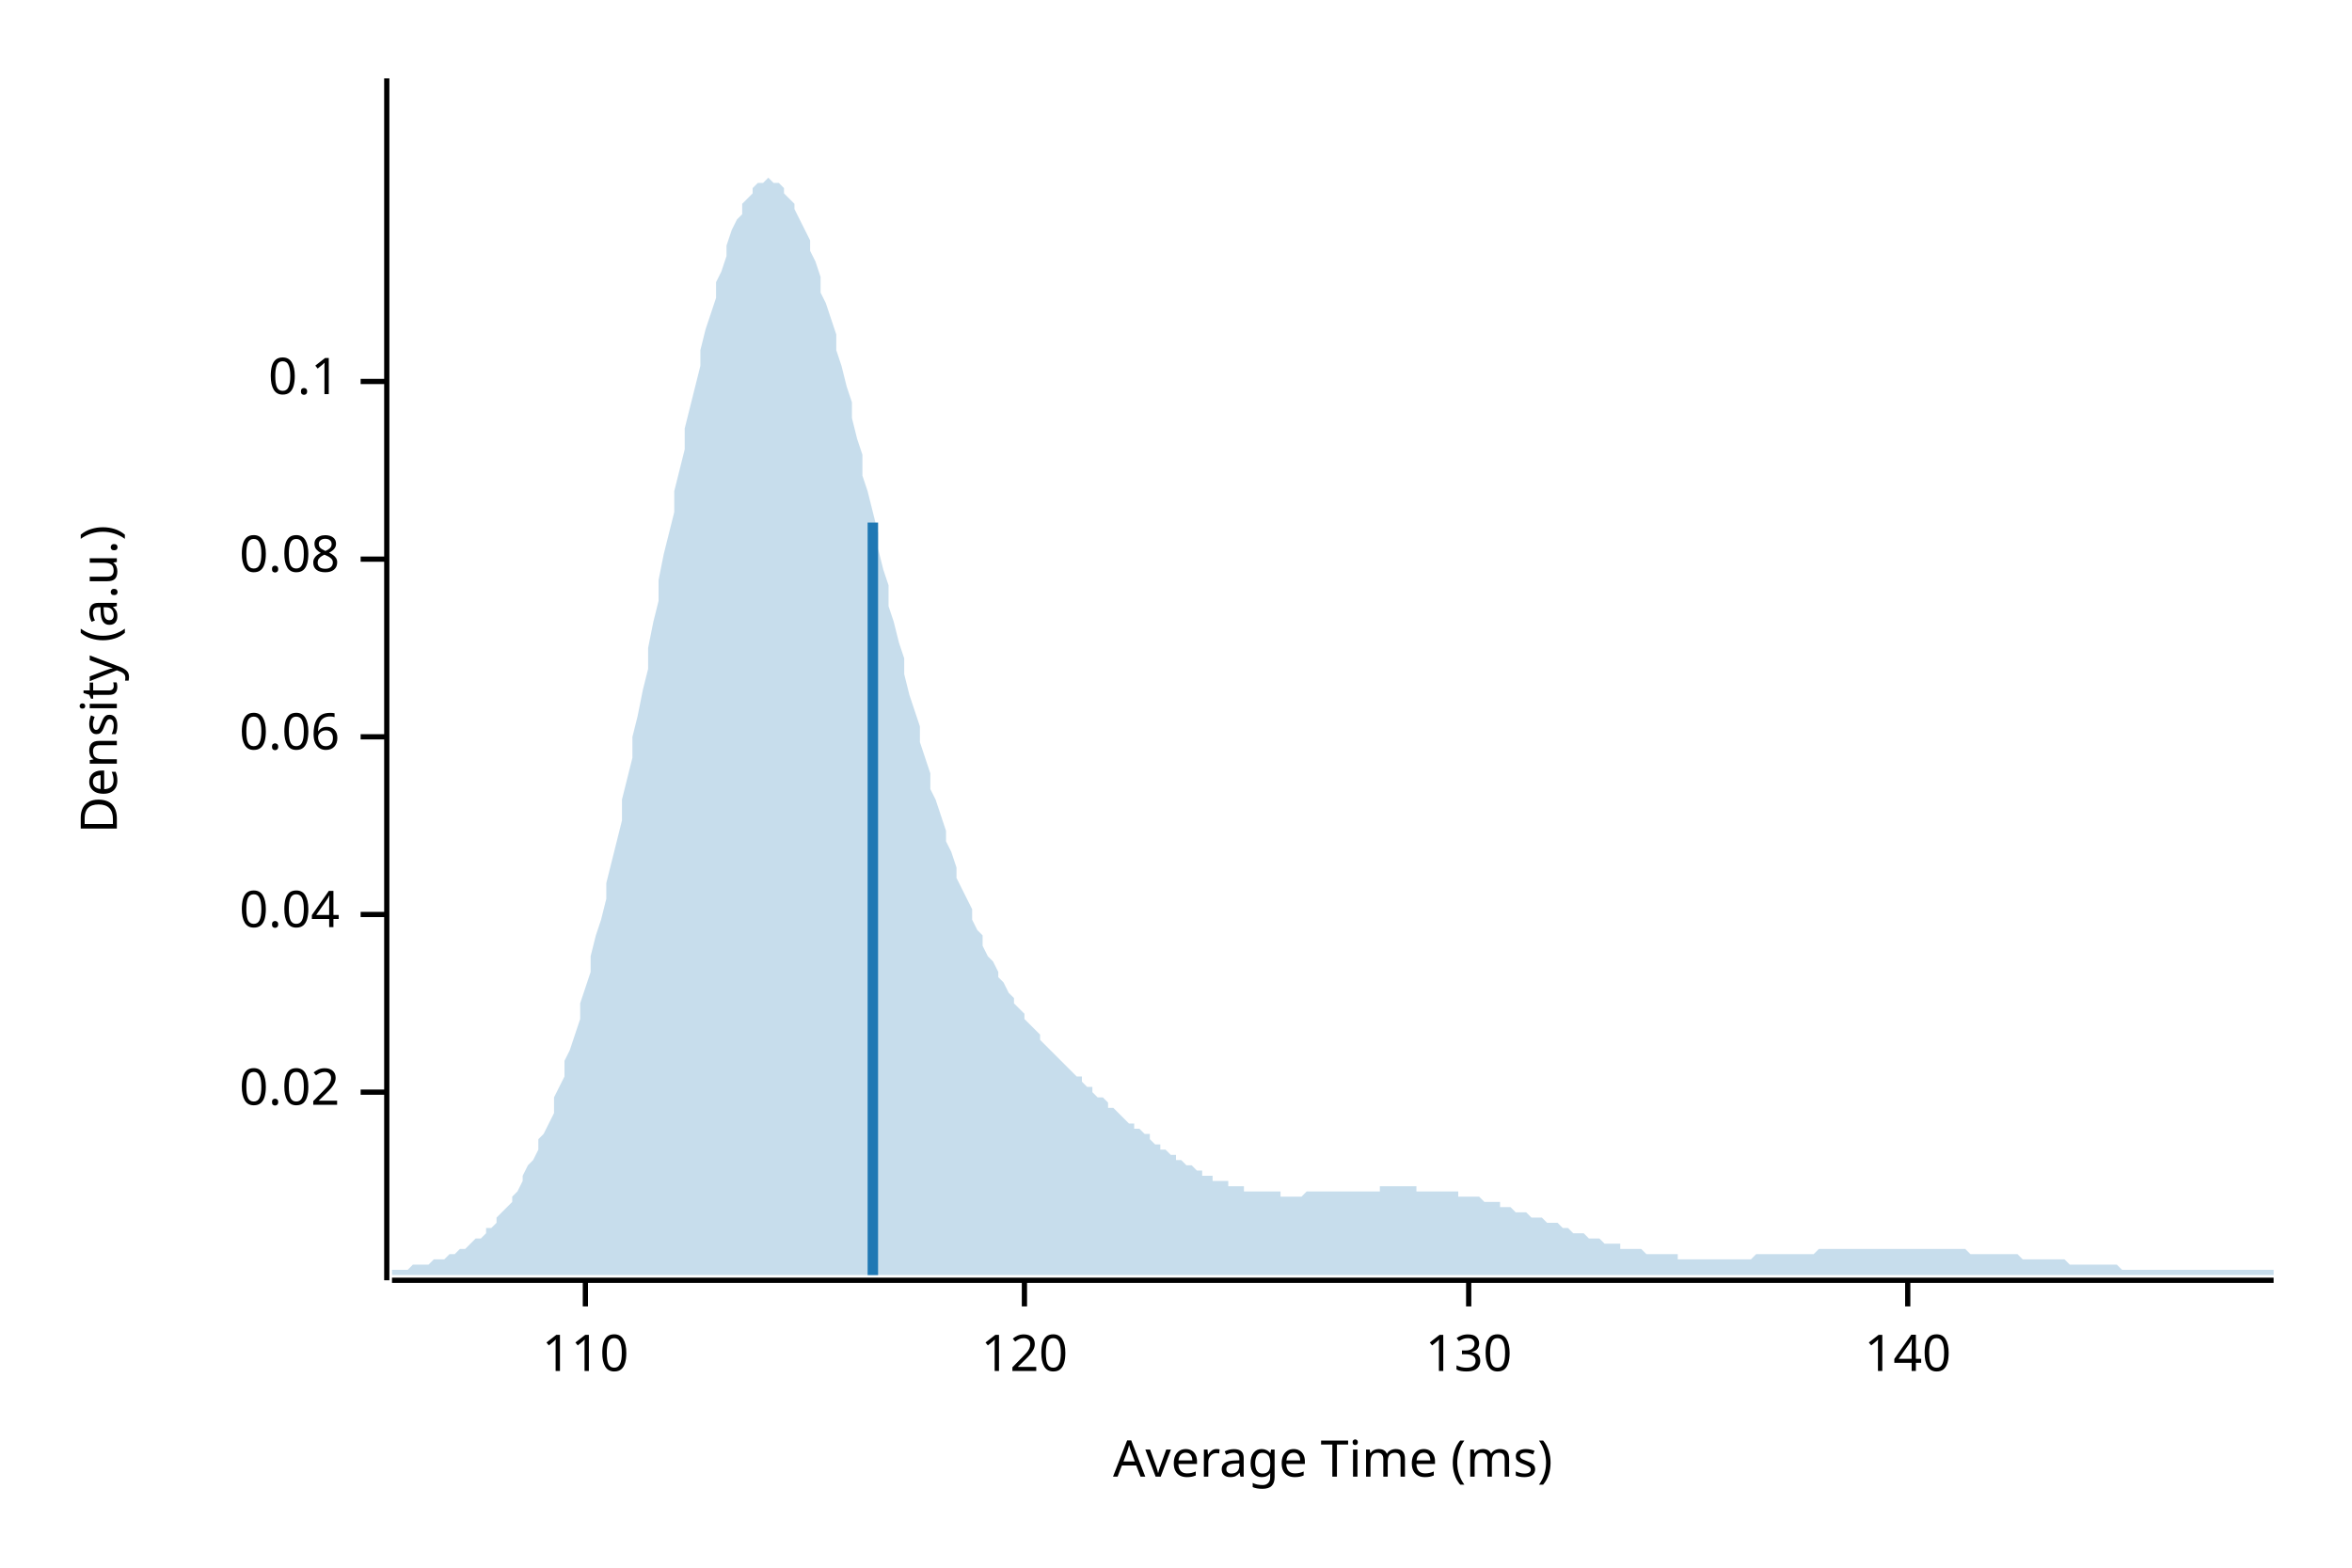
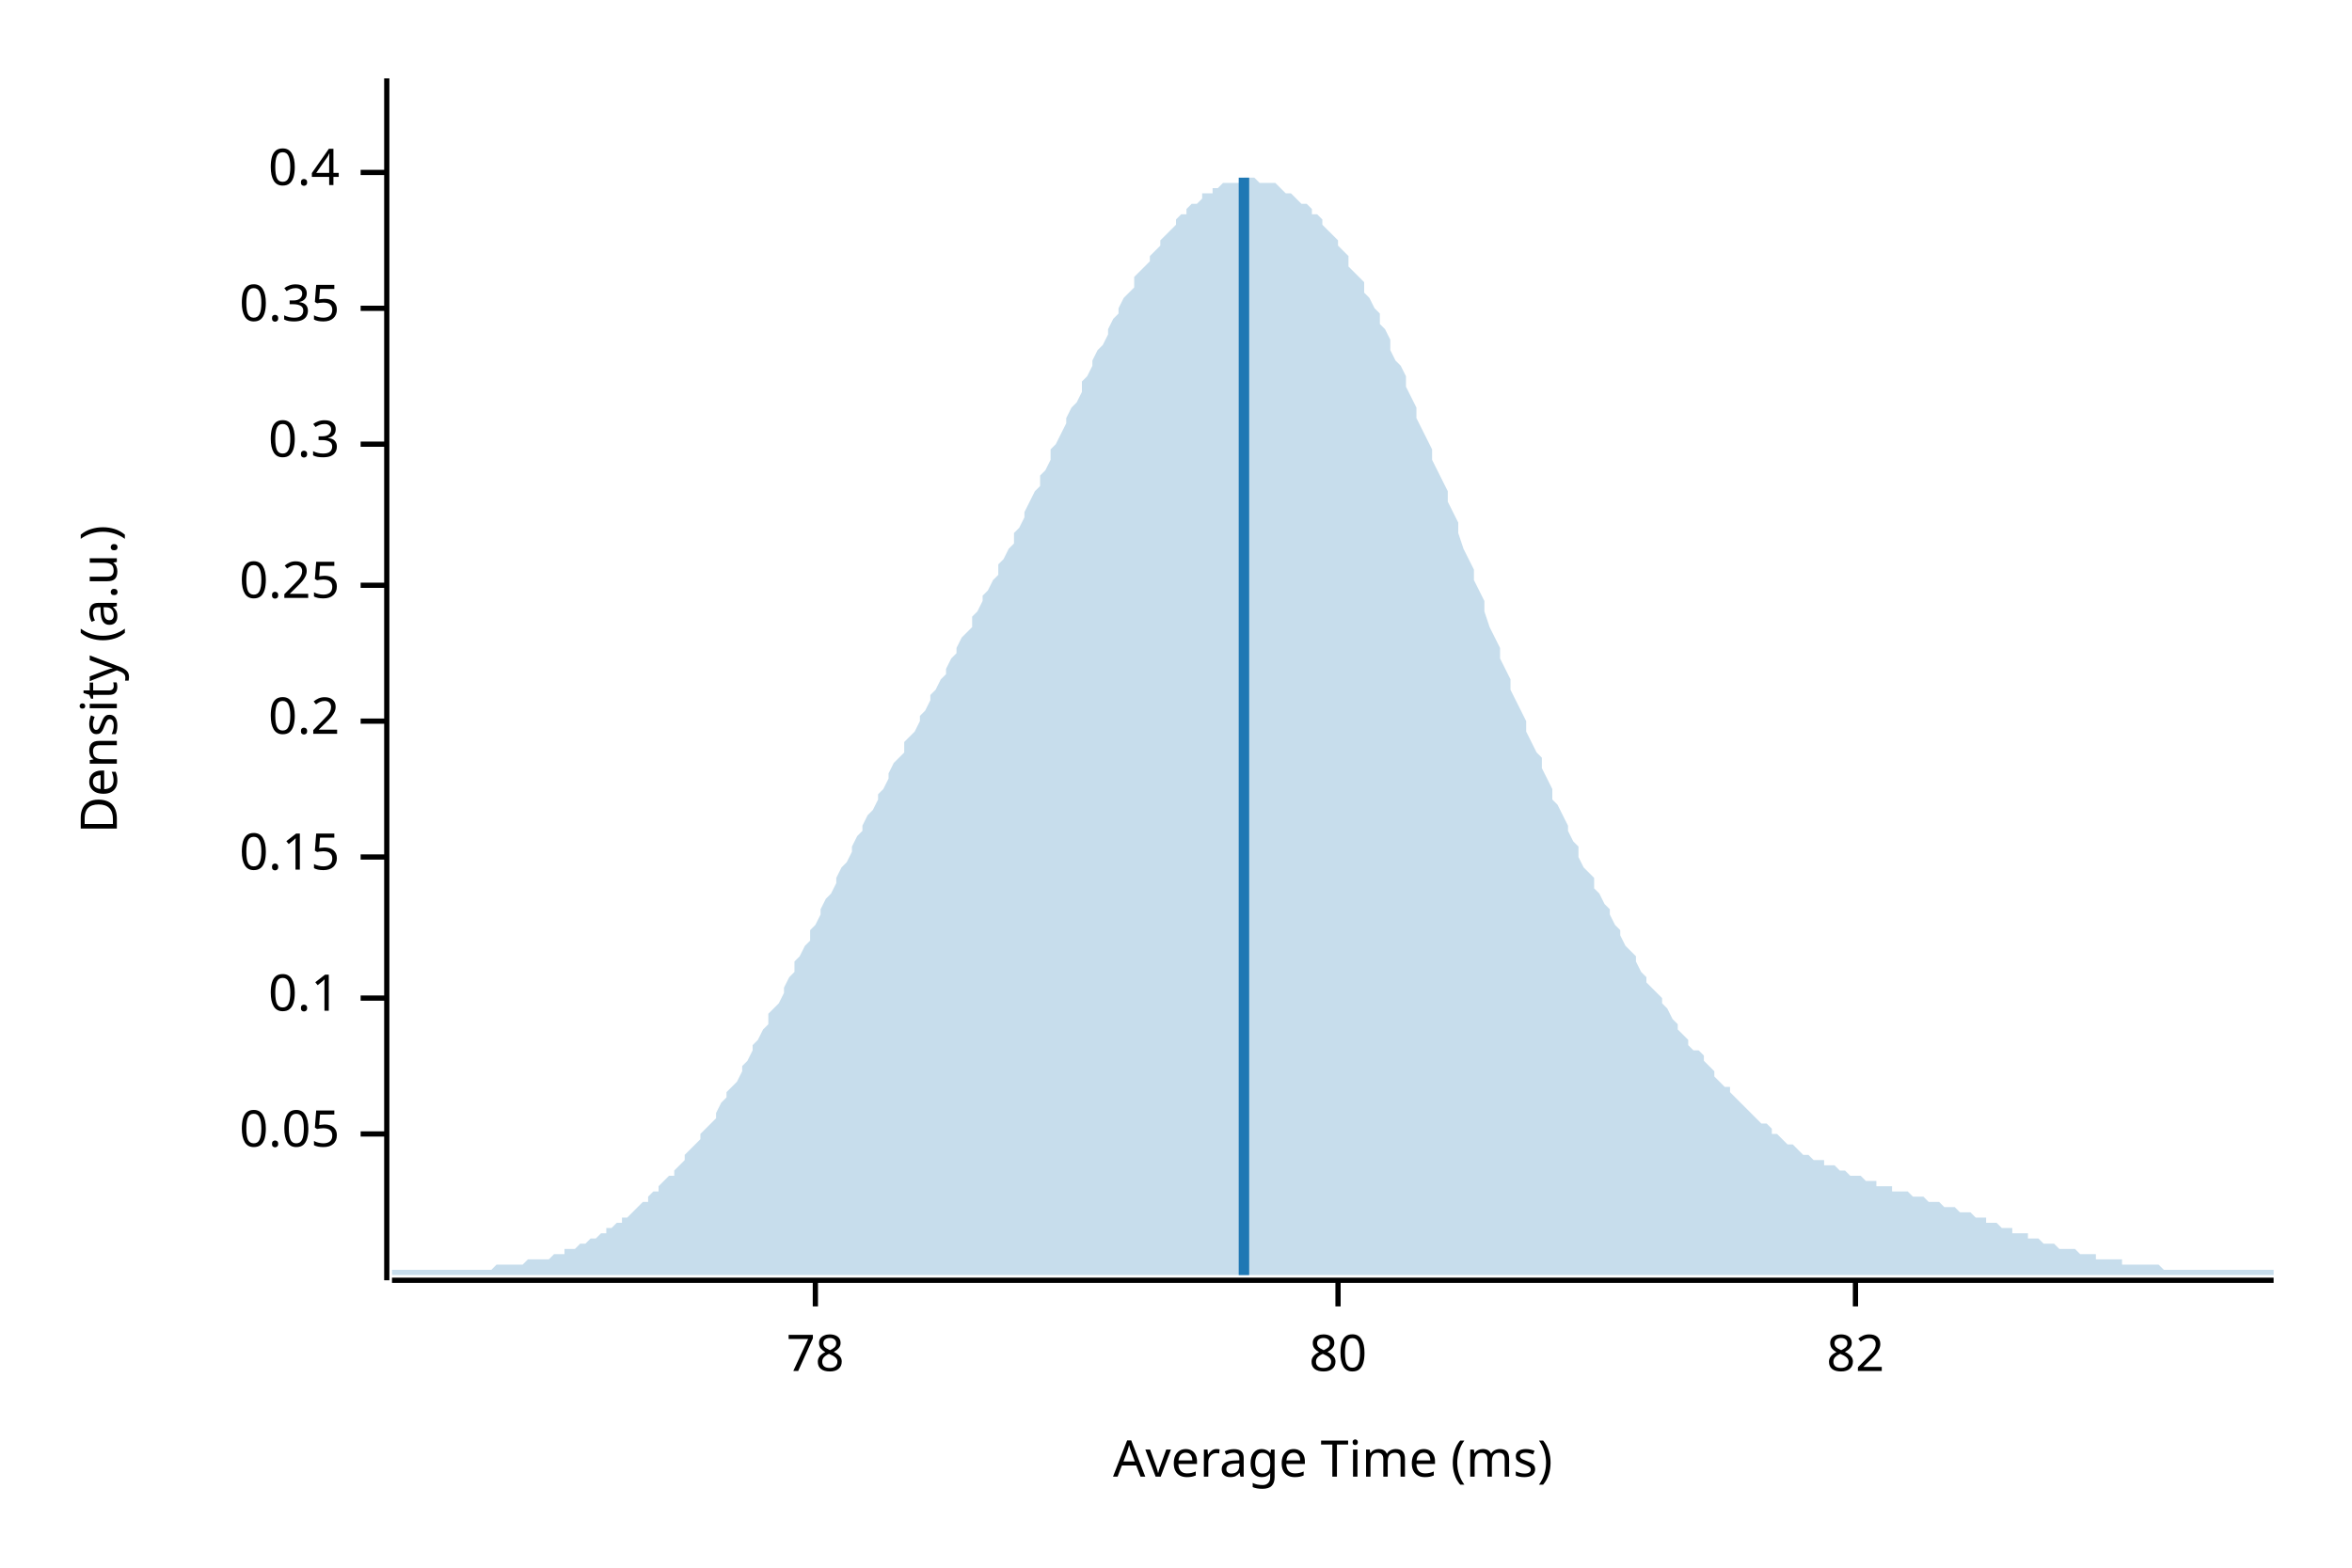
<svg xmlns="http://www.w3.org/2000/svg" width="450" height="300" viewBox="0 0 450 300">
  <text x="15" y="130" dy="0.76em" text-anchor="middle" font-family="sans-serif" font-size="9.677" opacity="1" fill="#000000" transform="rotate(270, 15, 130)">
Density (a.u.)
</text>
  <text x="255" y="285" dy="-0.5ex" text-anchor="middle" font-family="sans-serif" font-size="9.677" opacity="1" fill="#000000">
Average Time (ms)
</text>
  <polyline fill="none" opacity="1" stroke="#000000" stroke-width="1" points="74,15 74,245 " />
-   <text x="65" y="209" dy="0.5ex" text-anchor="end" font-family="sans-serif" font-size="9.677" opacity="1" fill="#000000">
- 0.02
+   <text x="65" y="217" dy="0.5ex" text-anchor="end" font-family="sans-serif" font-size="9.677" opacity="1" fill="#000000">
+ 0.05
</text>
-   <polyline fill="none" opacity="1" stroke="#000000" stroke-width="1" points="69,209 74,209 " />
-   <text x="65" y="175" dy="0.5ex" text-anchor="end" font-family="sans-serif" font-size="9.677" opacity="1" fill="#000000">
- 0.04
- </text>
-   <polyline fill="none" opacity="1" stroke="#000000" stroke-width="1" points="69,175 74,175 " />
-   <text x="65" y="141" dy="0.5ex" text-anchor="end" font-family="sans-serif" font-size="9.677" opacity="1" fill="#000000">
- 0.06
- </text>
-   <polyline fill="none" opacity="1" stroke="#000000" stroke-width="1" points="69,141 74,141 " />
-   <text x="65" y="107" dy="0.5ex" text-anchor="end" font-family="sans-serif" font-size="9.677" opacity="1" fill="#000000">
- 0.08
- </text>
-   <polyline fill="none" opacity="1" stroke="#000000" stroke-width="1" points="69,107 74,107 " />
-   <text x="65" y="73" dy="0.5ex" text-anchor="end" font-family="sans-serif" font-size="9.677" opacity="1" fill="#000000">
+   <polyline fill="none" opacity="1" stroke="#000000" stroke-width="1" points="69,217 74,217 " />
+   <text x="65" y="191" dy="0.5ex" text-anchor="end" font-family="sans-serif" font-size="9.677" opacity="1" fill="#000000">
0.1
</text>
-   <polyline fill="none" opacity="1" stroke="#000000" stroke-width="1" points="69,73 74,73 " />
+   <polyline fill="none" opacity="1" stroke="#000000" stroke-width="1" points="69,191 74,191 " />
+   <text x="65" y="164" dy="0.5ex" text-anchor="end" font-family="sans-serif" font-size="9.677" opacity="1" fill="#000000">
+ 0.15
+ </text>
+   <polyline fill="none" opacity="1" stroke="#000000" stroke-width="1" points="69,164 74,164 " />
+   <text x="65" y="138" dy="0.5ex" text-anchor="end" font-family="sans-serif" font-size="9.677" opacity="1" fill="#000000">
+ 0.2
+ </text>
+   <polyline fill="none" opacity="1" stroke="#000000" stroke-width="1" points="69,138 74,138 " />
+   <text x="65" y="112" dy="0.5ex" text-anchor="end" font-family="sans-serif" font-size="9.677" opacity="1" fill="#000000">
+ 0.25
+ </text>
+   <polyline fill="none" opacity="1" stroke="#000000" stroke-width="1" points="69,112 74,112 " />
+   <text x="65" y="85" dy="0.5ex" text-anchor="end" font-family="sans-serif" font-size="9.677" opacity="1" fill="#000000">
+ 0.3
+ </text>
+   <polyline fill="none" opacity="1" stroke="#000000" stroke-width="1" points="69,85 74,85 " />
+   <text x="65" y="59" dy="0.5ex" text-anchor="end" font-family="sans-serif" font-size="9.677" opacity="1" fill="#000000">
+ 0.35
+ </text>
+   <polyline fill="none" opacity="1" stroke="#000000" stroke-width="1" points="69,59 74,59 " />
+   <text x="65" y="33" dy="0.5ex" text-anchor="end" font-family="sans-serif" font-size="9.677" opacity="1" fill="#000000">
+ 0.4
+ </text>
+   <polyline fill="none" opacity="1" stroke="#000000" stroke-width="1" points="69,33 74,33 " />
  <polyline fill="none" opacity="1" stroke="#000000" stroke-width="1" points="75,245 435,245 " />
-   <text x="112" y="255" dy="0.76em" text-anchor="middle" font-family="sans-serif" font-size="9.677" opacity="1" fill="#000000">
- 110
+   <text x="156" y="255" dy="0.76em" text-anchor="middle" font-family="sans-serif" font-size="9.677" opacity="1" fill="#000000">
+ 78
</text>
-   <polyline fill="none" opacity="1" stroke="#000000" stroke-width="1" points="112,245 112,250 " />
-   <text x="196" y="255" dy="0.76em" text-anchor="middle" font-family="sans-serif" font-size="9.677" opacity="1" fill="#000000">
- 120
+   <polyline fill="none" opacity="1" stroke="#000000" stroke-width="1" points="156,245 156,250 " />
+   <text x="256" y="255" dy="0.76em" text-anchor="middle" font-family="sans-serif" font-size="9.677" opacity="1" fill="#000000">
+ 80
</text>
-   <polyline fill="none" opacity="1" stroke="#000000" stroke-width="1" points="196,245 196,250 " />
-   <text x="281" y="255" dy="0.76em" text-anchor="middle" font-family="sans-serif" font-size="9.677" opacity="1" fill="#000000">
- 130
+   <polyline fill="none" opacity="1" stroke="#000000" stroke-width="1" points="256,245 256,250 " />
+   <text x="355" y="255" dy="0.76em" text-anchor="middle" font-family="sans-serif" font-size="9.677" opacity="1" fill="#000000">
+ 82
</text>
-   <polyline fill="none" opacity="1" stroke="#000000" stroke-width="1" points="281,245 281,250 " />
-   <text x="365" y="255" dy="0.76em" text-anchor="middle" font-family="sans-serif" font-size="9.677" opacity="1" fill="#000000">
- 140
- </text>
-   <polyline fill="none" opacity="1" stroke="#000000" stroke-width="1" points="365,245 365,250 " />
-   <polygon opacity="0.25" fill="#1F78B4" points="75,243 75,243 76,243 77,243 77,243 78,243 79,242 80,242 80,242 81,242 82,242 82,242 83,241 84,241 85,241 85,241 86,240 87,240 87,240 88,239 89,239 90,238 90,238 91,237 92,237 93,236 93,235 94,235 95,234 95,233 96,232 97,231 98,230 98,229 99,228 100,226 100,225 101,223 102,222 103,220 103,218 104,217 105,215 106,213 106,210 107,208 108,206 108,203 109,201 110,198 111,195 111,192 112,189 113,186 113,183 114,179 115,176 116,172 116,169 117,165 118,161 119,157 119,153 120,149 121,145 121,141 122,137 123,132 124,128 124,124 125,119 126,115 126,111 127,106 128,102 129,98 129,94 130,90 131,86 131,82 132,78 133,74 134,70 134,67 135,63 136,60 137,57 137,54 138,52 139,49 139,47 140,44 141,42 142,41 142,39 143,38 144,37 144,36 145,35 146,35 147,34 147,34 148,35 149,35 150,36 150,37 151,38 152,39 152,40 153,42 154,44 155,46 155,48 156,50 157,53 157,56 158,58 159,61 160,64 160,67 161,70 162,74 163,77 163,80 164,84 165,87 165,91 166,94 167,98 168,102 168,105 169,109 170,112 170,116 171,119 172,123 173,126 173,129 174,133 175,136 176,139 176,142 177,145 178,148 178,151 179,153 180,156 181,159 181,161 182,163 183,166 183,168 184,170 185,172 186,174 186,176 187,178 188,179 188,181 189,183 190,184 191,186 191,187 192,188 193,190 194,191 194,192 195,193 196,194 196,195 197,196 198,197 199,198 199,199 200,200 201,201 201,201 202,202 203,203 204,204 204,204 205,205 206,206 207,206 207,207 208,208 209,208 209,209 210,210 211,210 212,211 212,212 213,212 214,213 214,213 215,214 216,215 217,215 217,216 218,216 219,217 220,217 220,218 221,219 222,219 222,220 223,220 224,221 225,221 225,222 226,222 227,223 227,223 228,223 229,224 230,224 230,225 231,225 232,225 232,226 233,226 234,226 235,226 235,227 236,227 237,227 238,227 238,228 239,228 240,228 240,228 241,228 242,228 243,228 243,228 244,228 245,228 245,229 246,229 247,229 248,229 248,229 249,229 250,228 251,228 251,228 252,228 253,228 253,228 254,228 255,228 256,228 256,228 257,228 258,228 258,228 259,228 260,228 261,228 261,228 262,228 263,228 264,228 264,227 265,227 266,227 266,227 267,227 268,227 269,227 269,227 270,227 271,227 271,228 272,228 273,228 274,228 274,228 275,228 276,228 277,228 277,228 278,228 279,228 279,229 280,229 281,229 282,229 282,229 283,229 284,230 284,230 285,230 286,230 287,230 287,231 288,231 289,231 289,231 290,232 291,232 292,232 292,232 293,233 294,233 295,233 295,233 296,234 297,234 297,234 298,234 299,235 300,235 300,235 301,236 302,236 302,236 303,236 304,237 305,237 305,237 306,237 307,238 308,238 308,238 309,238 310,238 310,239 311,239 312,239 313,239 313,239 314,239 315,240 315,240 316,240 317,240 318,240 318,240 319,240 320,240 321,240 321,241 322,241 323,241 323,241 324,241 325,241 326,241 326,241 327,241 328,241 328,241 329,241 330,241 331,241 331,241 332,241 333,241 333,241 334,241 335,241 336,240 336,240 337,240 338,240 339,240 339,240 340,240 341,240 341,240 342,240 343,240 344,240 344,240 345,240 346,240 346,240 347,240 348,239 349,239 349,239 350,239 351,239 352,239 352,239 353,239 354,239 354,239 355,239 356,239 357,239 357,239 358,239 359,239 359,239 360,239 361,239 362,239 362,239 363,239 364,239 365,239 365,239 366,239 367,239 367,239 368,239 369,239 370,239 370,239 371,239 372,239 372,239 373,239 374,239 375,239 375,239 376,239 377,240 378,240 378,240 379,240 380,240 380,240 381,240 382,240 383,240 383,240 384,240 385,240 385,240 386,240 387,241 388,241 388,241 389,241 390,241 390,241 391,241 392,241 393,241 393,241 394,241 395,241 396,242 396,242 397,242 398,242 398,242 399,242 400,242 401,242 401,242 402,242 403,242 403,242 404,242 405,242 406,243 406,243 407,243 408,243 409,243 409,243 410,243 411,243 411,243 412,243 413,243 414,243 414,243 415,243 416,243 416,243 417,243 418,243 419,243 419,243 420,243 421,243 422,243 422,243 423,243 424,243 424,243 425,243 426,243 427,243 427,243 428,243 429,243 429,243 430,243 431,243 432,243 432,243 433,243 434,243 435,243 435,244 75,244 " />
-   <polyline fill="none" opacity="1" stroke="#1F78B4" stroke-width="2" points="167,244 167,100 " />
+   <polyline fill="none" opacity="1" stroke="#000000" stroke-width="1" points="355,245 355,250 " />
+   <polygon opacity="0.25" fill="#1F78B4" points="75,243 75,243 76,243 77,243 77,243 78,243 79,243 80,243 80,243 81,243 82,243 82,243 83,243 84,243 85,243 85,243 86,243 87,243 87,243 88,243 89,243 90,243 90,243 91,243 92,243 93,243 93,243 94,243 95,242 95,242 96,242 97,242 98,242 98,242 99,242 100,242 100,242 101,241 102,241 103,241 103,241 104,241 105,241 106,240 106,240 107,240 108,240 108,239 109,239 110,239 111,238 111,238 112,238 113,237 113,237 114,237 115,236 116,236 116,235 117,235 118,234 119,234 119,233 120,233 121,232 121,232 122,231 123,230 124,230 124,229 125,228 126,228 126,227 127,226 128,225 129,225 129,224 130,223 131,222 131,221 132,220 133,219 134,218 134,217 135,216 136,215 137,214 137,213 138,211 139,210 139,209 140,208 141,207 142,205 142,204 143,203 144,201 144,200 145,199 146,197 147,196 147,194 148,193 149,192 150,190 150,189 151,187 152,186 152,184 153,183 154,181 155,180 155,178 156,177 157,175 157,174 158,172 159,171 160,169 160,168 161,166 162,165 163,163 163,162 164,160 165,159 165,158 166,156 167,155 168,153 168,152 169,151 170,149 170,148 171,146 172,145 173,144 173,142 174,141 175,140 176,138 176,137 177,136 178,134 178,133 179,132 180,130 181,129 181,128 182,126 183,125 183,124 184,122 185,121 186,120 186,118 187,117 188,115 188,114 189,113 190,111 191,110 191,108 192,107 193,105 194,104 194,102 195,101 196,99 196,98 197,96 198,94 199,93 199,91 200,90 201,88 201,86 202,85 203,83 204,81 204,80 205,78 206,77 207,75 207,73 208,72 209,70 209,69 210,67 211,66 212,64 212,63 213,61 214,60 214,59 215,57 216,56 217,55 217,53 218,52 219,51 220,50 220,49 221,48 222,47 222,46 223,45 224,44 225,43 225,42 226,41 227,41 227,40 228,39 229,39 230,38 230,37 231,37 232,37 232,36 233,36 234,35 235,35 235,35 236,35 237,35 238,34 238,34 239,34 240,34 240,34 241,35 242,35 243,35 243,35 244,35 245,36 245,36 246,37 247,37 248,38 248,38 249,39 250,39 251,40 251,41 252,41 253,42 253,43 254,44 255,45 256,46 256,47 257,48 258,49 258,51 259,52 260,53 261,54 261,56 262,57 263,59 264,60 264,62 265,63 266,65 266,67 267,69 268,70 269,72 269,74 270,76 271,78 271,80 272,82 273,84 274,86 274,88 275,90 276,92 277,94 277,96 278,98 279,100 279,102 280,105 281,107 282,109 282,111 283,113 284,115 284,117 285,120 286,122 287,124 287,126 288,128 289,130 289,132 290,134 291,136 292,138 292,140 293,142 294,144 295,145 295,147 296,149 297,151 297,153 298,154 299,156 300,158 300,159 301,161 302,162 302,164 303,166 304,167 305,168 305,170 306,171 307,173 308,174 308,175 309,177 310,178 310,179 311,181 312,182 313,183 313,184 314,186 315,187 315,188 316,189 317,190 318,191 318,192 319,193 320,195 321,196 321,197 322,198 323,199 323,200 324,201 325,201 326,202 326,203 327,204 328,205 328,206 329,207 330,208 331,208 331,209 332,210 333,211 333,211 334,212 335,213 336,214 336,214 337,215 338,215 339,216 339,217 340,217 341,218 341,218 342,219 343,219 344,220 344,220 345,221 346,221 346,221 347,222 348,222 349,222 349,223 350,223 351,223 352,224 352,224 353,224 354,225 354,225 355,225 356,225 357,226 357,226 358,226 359,226 359,227 360,227 361,227 362,227 362,228 363,228 364,228 365,228 365,228 366,229 367,229 367,229 368,229 369,230 370,230 370,230 371,230 372,231 372,231 373,231 374,231 375,232 375,232 376,232 377,232 378,233 378,233 379,233 380,233 380,234 381,234 382,234 383,235 383,235 384,235 385,235 385,236 386,236 387,236 388,236 388,237 389,237 390,237 390,237 391,238 392,238 393,238 393,238 394,239 395,239 396,239 396,239 397,239 398,240 398,240 399,240 400,240 401,240 401,241 402,241 403,241 403,241 404,241 405,241 406,241 406,242 407,242 408,242 409,242 409,242 410,242 411,242 411,242 412,242 413,242 414,243 414,243 415,243 416,243 416,243 417,243 418,243 419,243 419,243 420,243 421,243 422,243 422,243 423,243 424,243 424,243 425,243 426,243 427,243 427,243 428,243 429,243 429,243 430,243 431,243 432,243 432,243 433,243 434,243 435,243 435,244 75,244 " />
+   <polyline fill="none" opacity="1" stroke="#1F78B4" stroke-width="2" points="238,244 238,34 " />
</svg>
